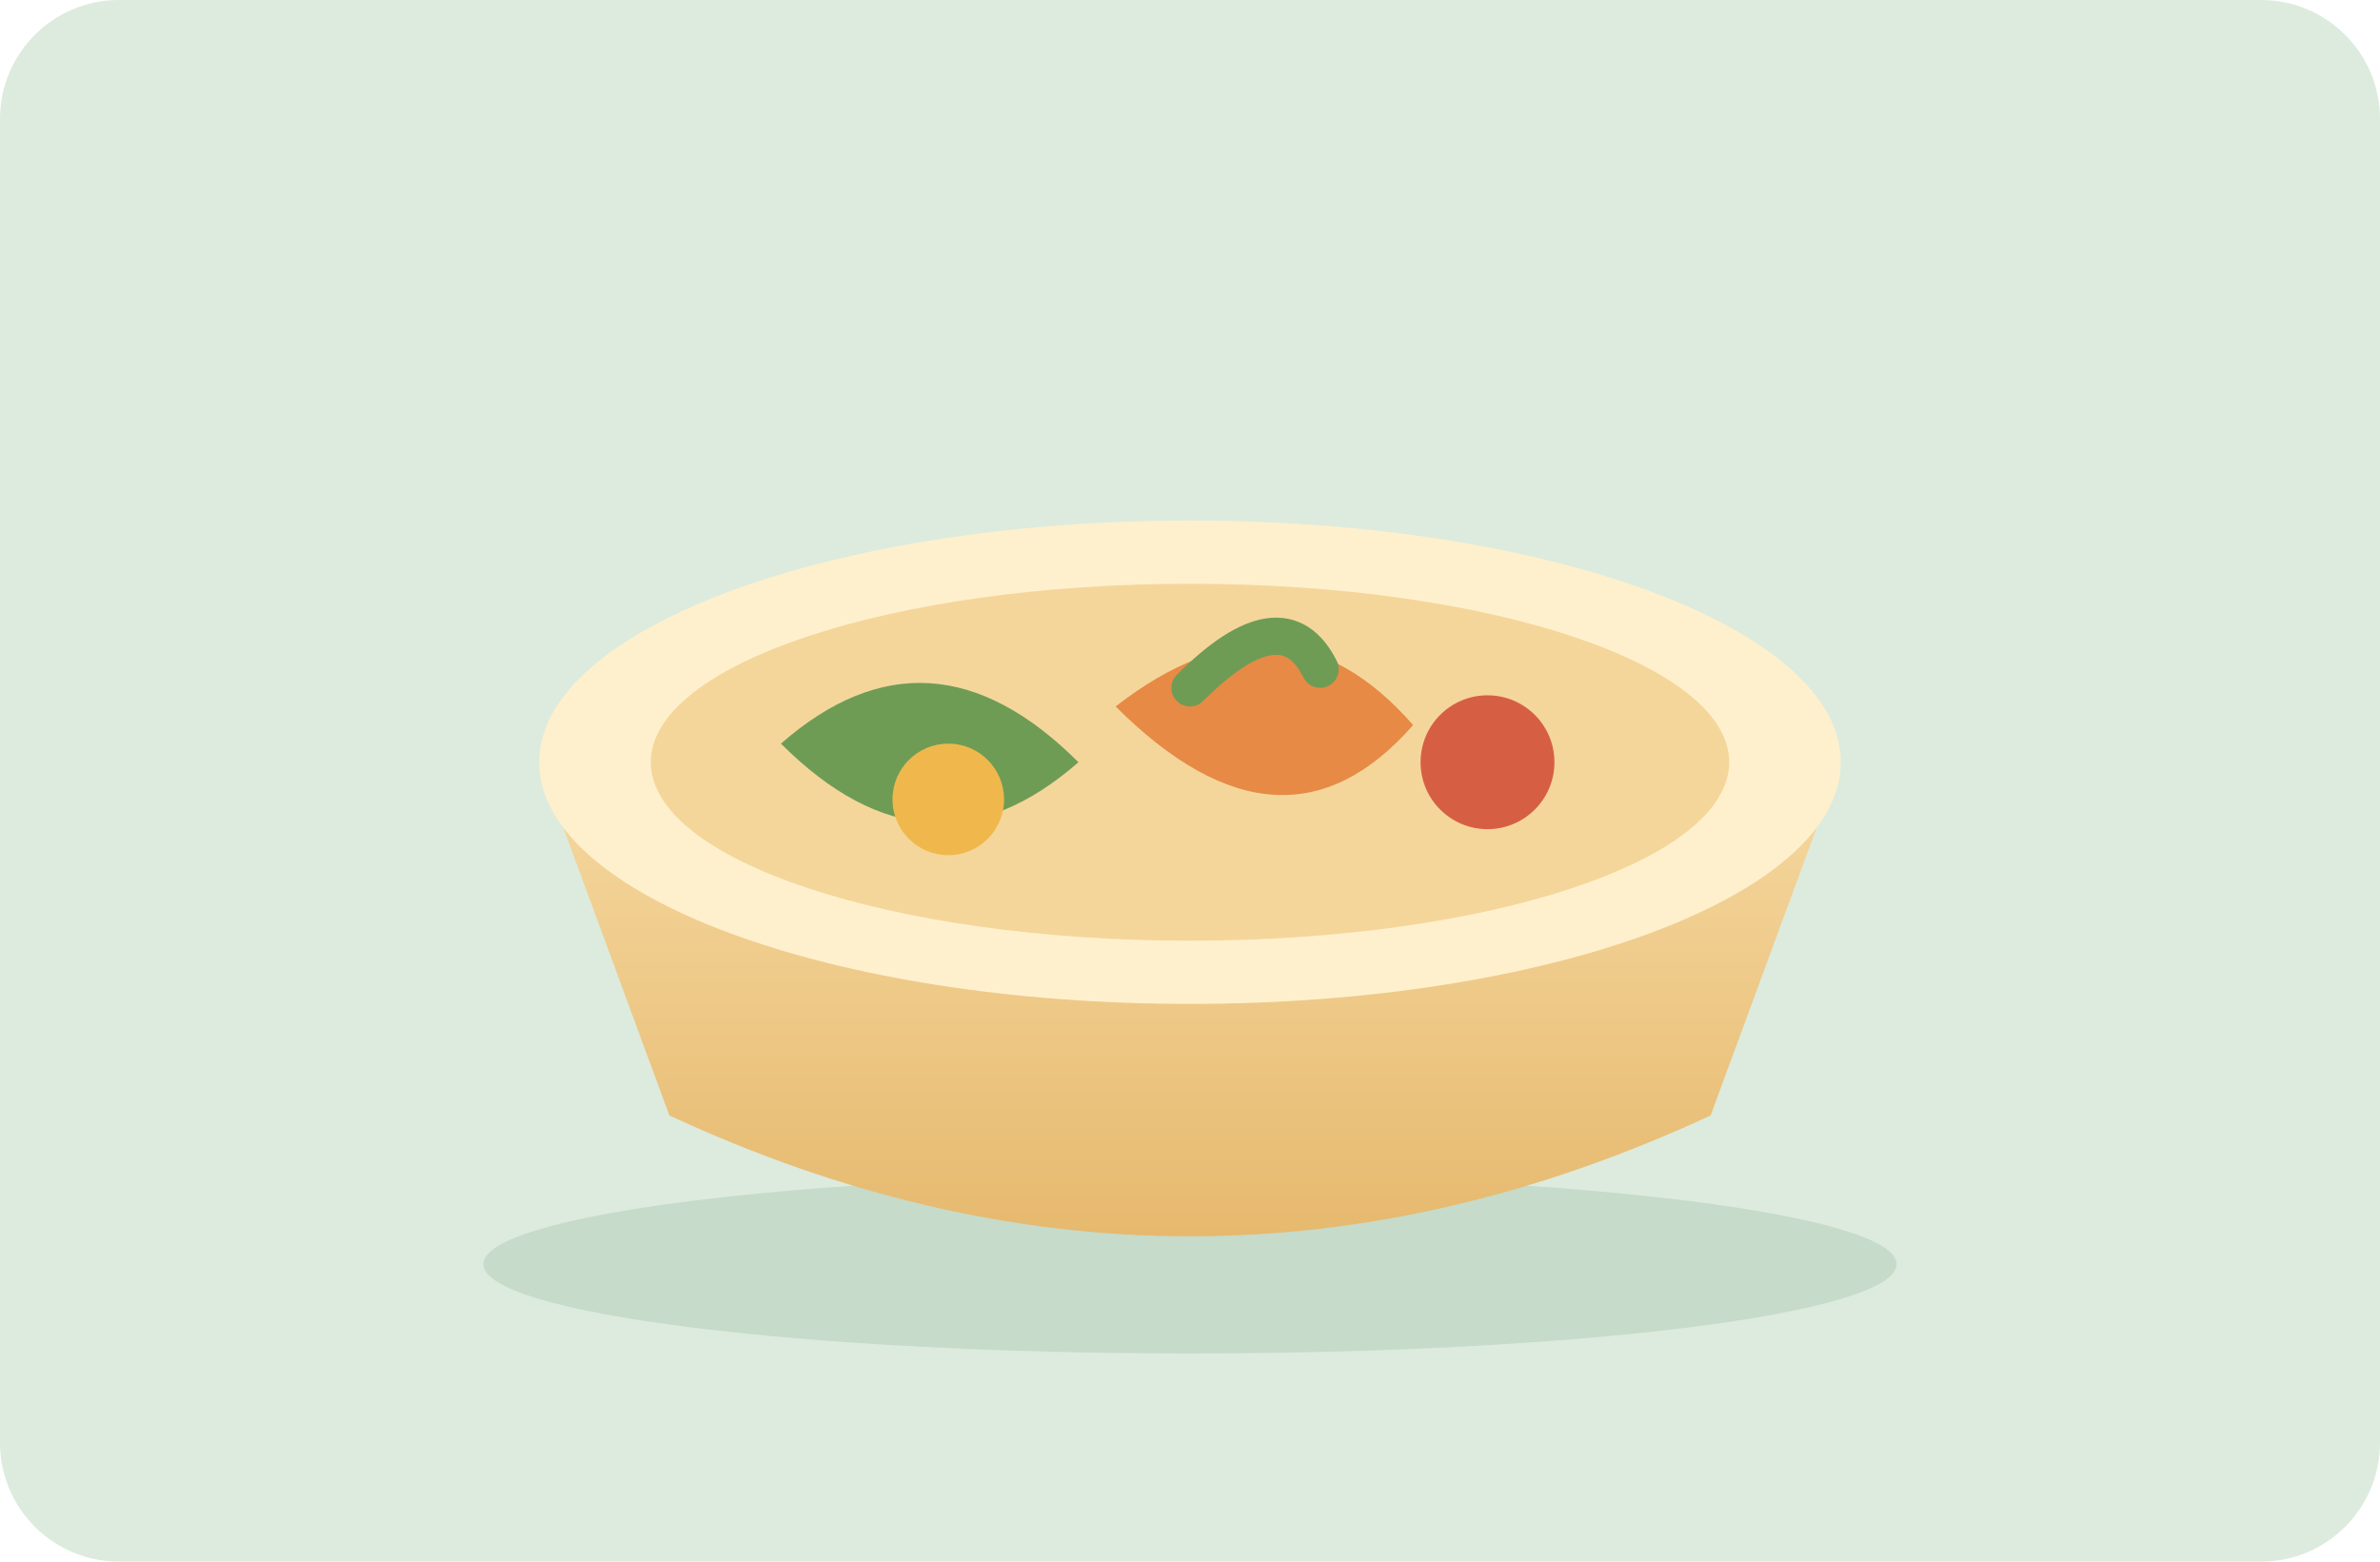
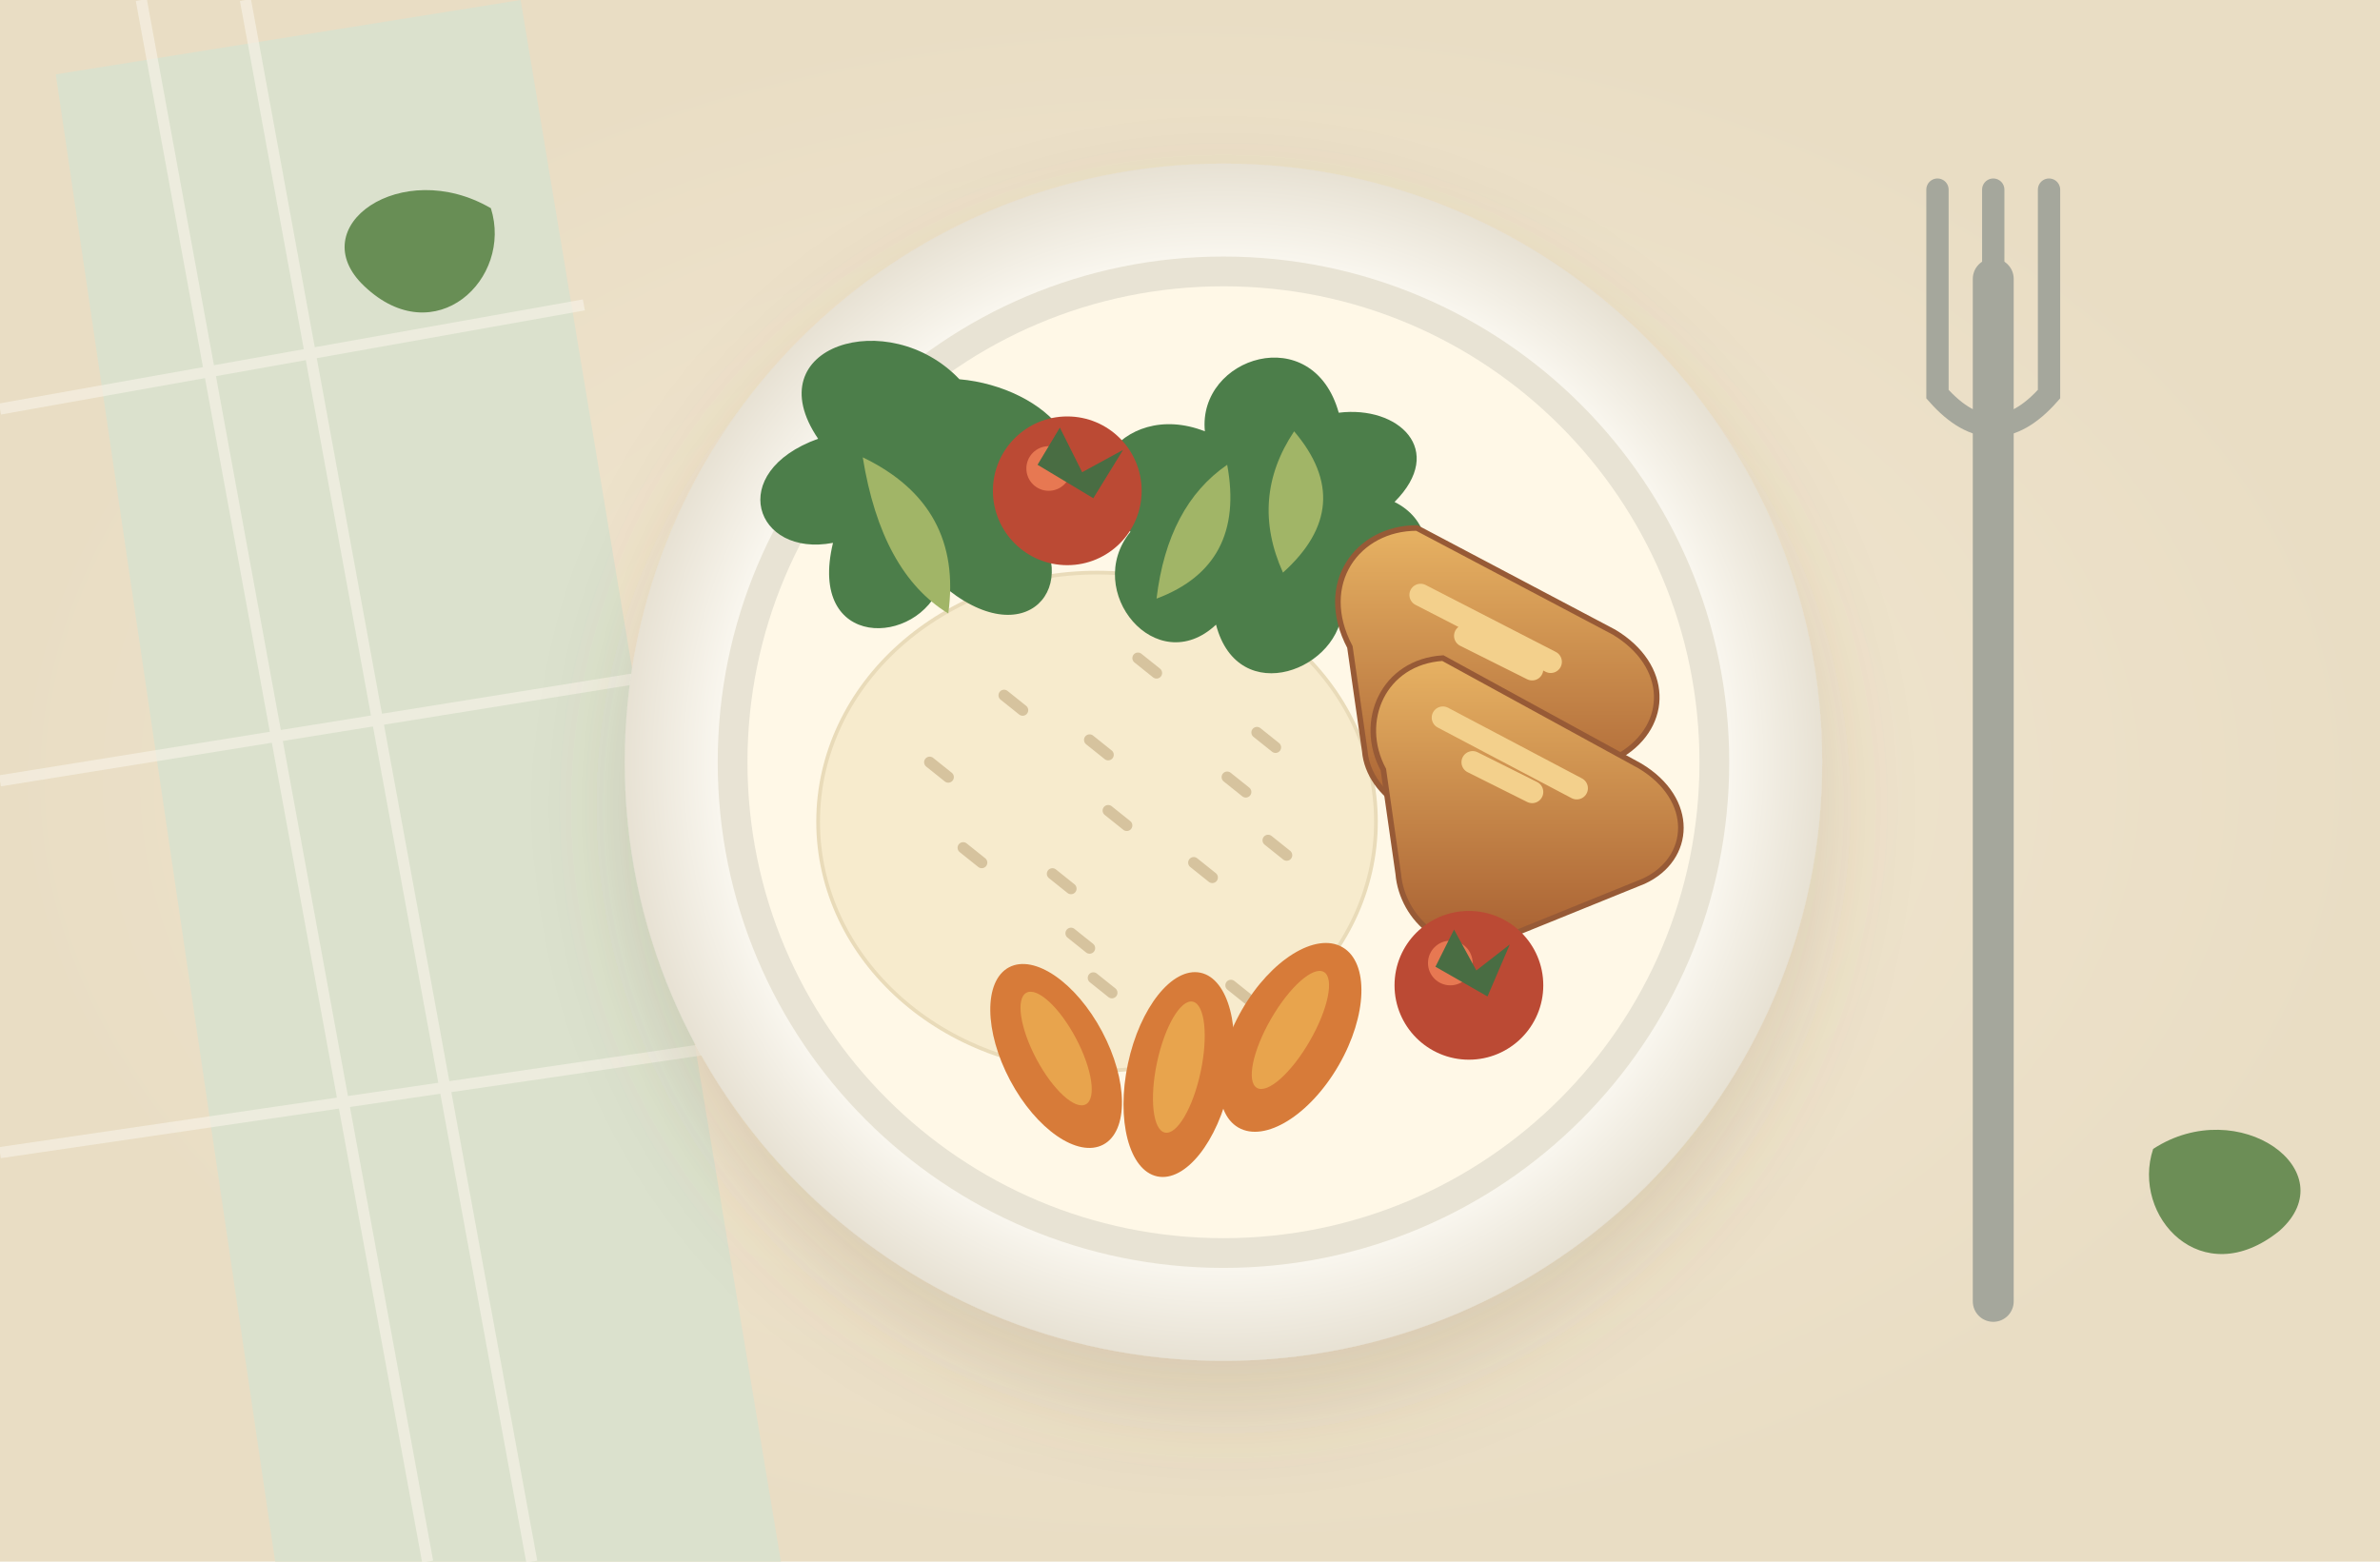
<svg xmlns="http://www.w3.org/2000/svg" viewBox="0 0 640 420">
  <defs>
-     <linearGradient id="bowl" x1="0" y1="0" x2="0" y2="1">
-       <stop offset="0%" stop-color="#F8DDA8" />
-       <stop offset="100%" stop-color="#E6B96E" />
+     <radialGradient id="bg">
+       <stop stop-color="#F4E9D4" />
+       <stop offset="1" stop-color="#E9DDC4" />
+     </radialGradient>
+     <radialGradient id="plate">
+       <stop stop-color="#FFFFFF" />
+       <stop offset=".8" stop-color="#FEFCF6" />
+       <stop offset="1" stop-color="#E7E1D3" />
+     </radialGradient>
+     <linearGradient id="bread" x2="0" y2="1">
+       <stop stop-color="#E7B263" />
+       <stop offset="1" stop-color="#A86032" />
    </linearGradient>
+     <filter id="shadow" x="-.3" y="-.3" width="1.6" height="1.6">
+       <feDropShadow dx="0" dy="12" stdDeviation="12" flood-color="#776344" flood-opacity=".17" />
+     </filter>
  </defs>
-   <rect width="640" height="420" rx="32" fill="#DCEBDD" />
-   <ellipse cx="320" cy="340" rx="190" ry="24" fill="#477D55" opacity=".15" />
-   <path d="M145 205 Q320 170 495 205 L460 300 Q320 365 180 300Z" fill="url(#bowl)" />
-   <ellipse cx="320" cy="205" rx="175" ry="65" fill="#FFF0CD" />
-   <ellipse cx="320" cy="205" rx="145" ry="48" fill="#F4D69B" />
-   <path d="M210 200 Q250 165 290 205 Q250 240 210 200Z" fill="#6E9C55" />
-   <path d="M300 190 Q345 155 380 195 Q345 235 300 190Z" fill="#E78A45" />
-   <circle cx="400" cy="205" r="18" fill="#D65F43" />
-   <circle cx="255" cy="215" r="15" fill="#F0B84C" />
-   <path d="M320 185 Q345 160 355 180" fill="none" stroke="#6E9C55" stroke-width="10" stroke-linecap="round" />
+   <rect width="640" height="420" fill="url(#bg)" />
+   <path d="M15 20 140 0l70 420H74Z" fill="#DBE1CD" />
+   <path d="m38 0 77 420M66 0l77 420M0 110l157-28M0 210l174-28M0 310l191-28" stroke="#F8F4E9" stroke-width="3" opacity=".6" />
+   <g filter="url(#shadow)">
+     <circle cx="329" cy="205" r="161" fill="url(#plate)" />
+     <circle cx="329" cy="205" r="136" fill="#E8E3D4" />
+     <circle cx="329" cy="205" r="128" fill="#FFF8E7" />
+   </g>
+   <g fill="#F7EBCD" stroke="#E9DBB9" stroke-width="1">
+     <ellipse cx="295" cy="221" rx="75" ry="67" />
+     <path d="m250 205 5 4m15-22 5 4m18 8 5 4m-39 25 5 4m34-14 5 4m-15 29 5 4m28-23 5 4m-20-59 5 4m27 16 5 4m-2 25 5 4m-52 33 5 4m32-2 5 4m-6-60 5 4m-52 22 5 4" stroke="#D6C39E" stroke-width="3" stroke-linecap="round" />
+   </g>
+   <g fill="#4C7E4A">
+     <path d="M258 102c-19-20-55-9-38 16-25 9-17 32 4 28-7 29 23 28 29 11 23 20 39 0 24-17 25-16 4-36-19-38Z" />
+     <path d="M360 111c-7-25-38-15-36 5-23-9-39 16-20 27-13 16 7 40 23 25 6 23 34 12 34-5 19 9 32-19 14-28 14-14 1-26-15-24Z" />
+   </g>
+   <g fill="#A1B567">
+     <path d="M232 123q27 13 23 42-18-11-23-42Z" />
+     <path d="M330 125q-16 11-19 36 24-9 19-36Z" />
+     <path d="M348 116q-12 18-3 38 20-18 3-38Z" />
+   </g>
+   <g fill="url(#bread)" stroke="#975A36" stroke-width="1.5">
+     <path d="M363 174c-9-17 2-32 18-32l53 28c15 9 15 25 2 33l-39 16c-14 5-29-5-30-17Z" />
+     <path d="M372 207c-7-13 0-29 16-30l53 29c15 9 14 25 1 31l-37 15c-16 7-28-5-29-17Z" />
+   </g>
+   <g stroke="#F3D08C" stroke-width="6" stroke-linecap="round">
+     <path d="m382 160 35 18m-23-7 18 9m-24 13 36 19m-28-7 16 8" />
+   </g>
+   <g fill="#D77B39">
+     <ellipse cx="284" cy="284" rx="14" ry="27" transform="rotate(-28 284 284)" />
+     <ellipse cx="317" cy="289" rx="14" ry="28" transform="rotate(12 317 289)" />
+     <ellipse cx="347" cy="279" rx="15" ry="28" transform="rotate(30 347 279)" />
+   </g>
+   <g fill="#E8A44D">
+     <ellipse cx="284" cy="282" rx="6" ry="17" transform="rotate(-28 284 282)" />
+     <ellipse cx="317" cy="287" rx="6" ry="18" transform="rotate(12 317 287)" />
+     <ellipse cx="347" cy="277" rx="6" ry="18" transform="rotate(30 347 277)" />
+   </g>
+   <g fill="#BB4A34">
+     <circle cx="287" cy="132" r="20" />
+     <circle cx="395" cy="265" r="20" />
+   </g>
+   <g fill="#E77852">
+     <circle cx="282" cy="126" r="6" />
+     <circle cx="390" cy="259" r="6" />
+   </g>
+   <g fill="#496D43">
+     <path d="m285 115 6 12 11-6-8 13-15-9Z" />
+     <path d="m391 250 6 11 9-7-6 14-14-8Z" />
+   </g>
+   <path d="M536 75v275" stroke="#A5A79C" stroke-width="11" stroke-linecap="round" />
+   <path d="M521 51v55q15 17 30 0V51m-15 0v56" fill="none" stroke="#A5A79C" stroke-width="6" stroke-linecap="round" />
+   <path d="M132 56c-24-14-51 5-34 21 19 18 40-2 34-21Z" fill="#688E55" />
+   <path d="M579 309c23-15 52 6 34 22-21 17-40-4-34-22Z" fill="#6C8E56" />
</svg>
